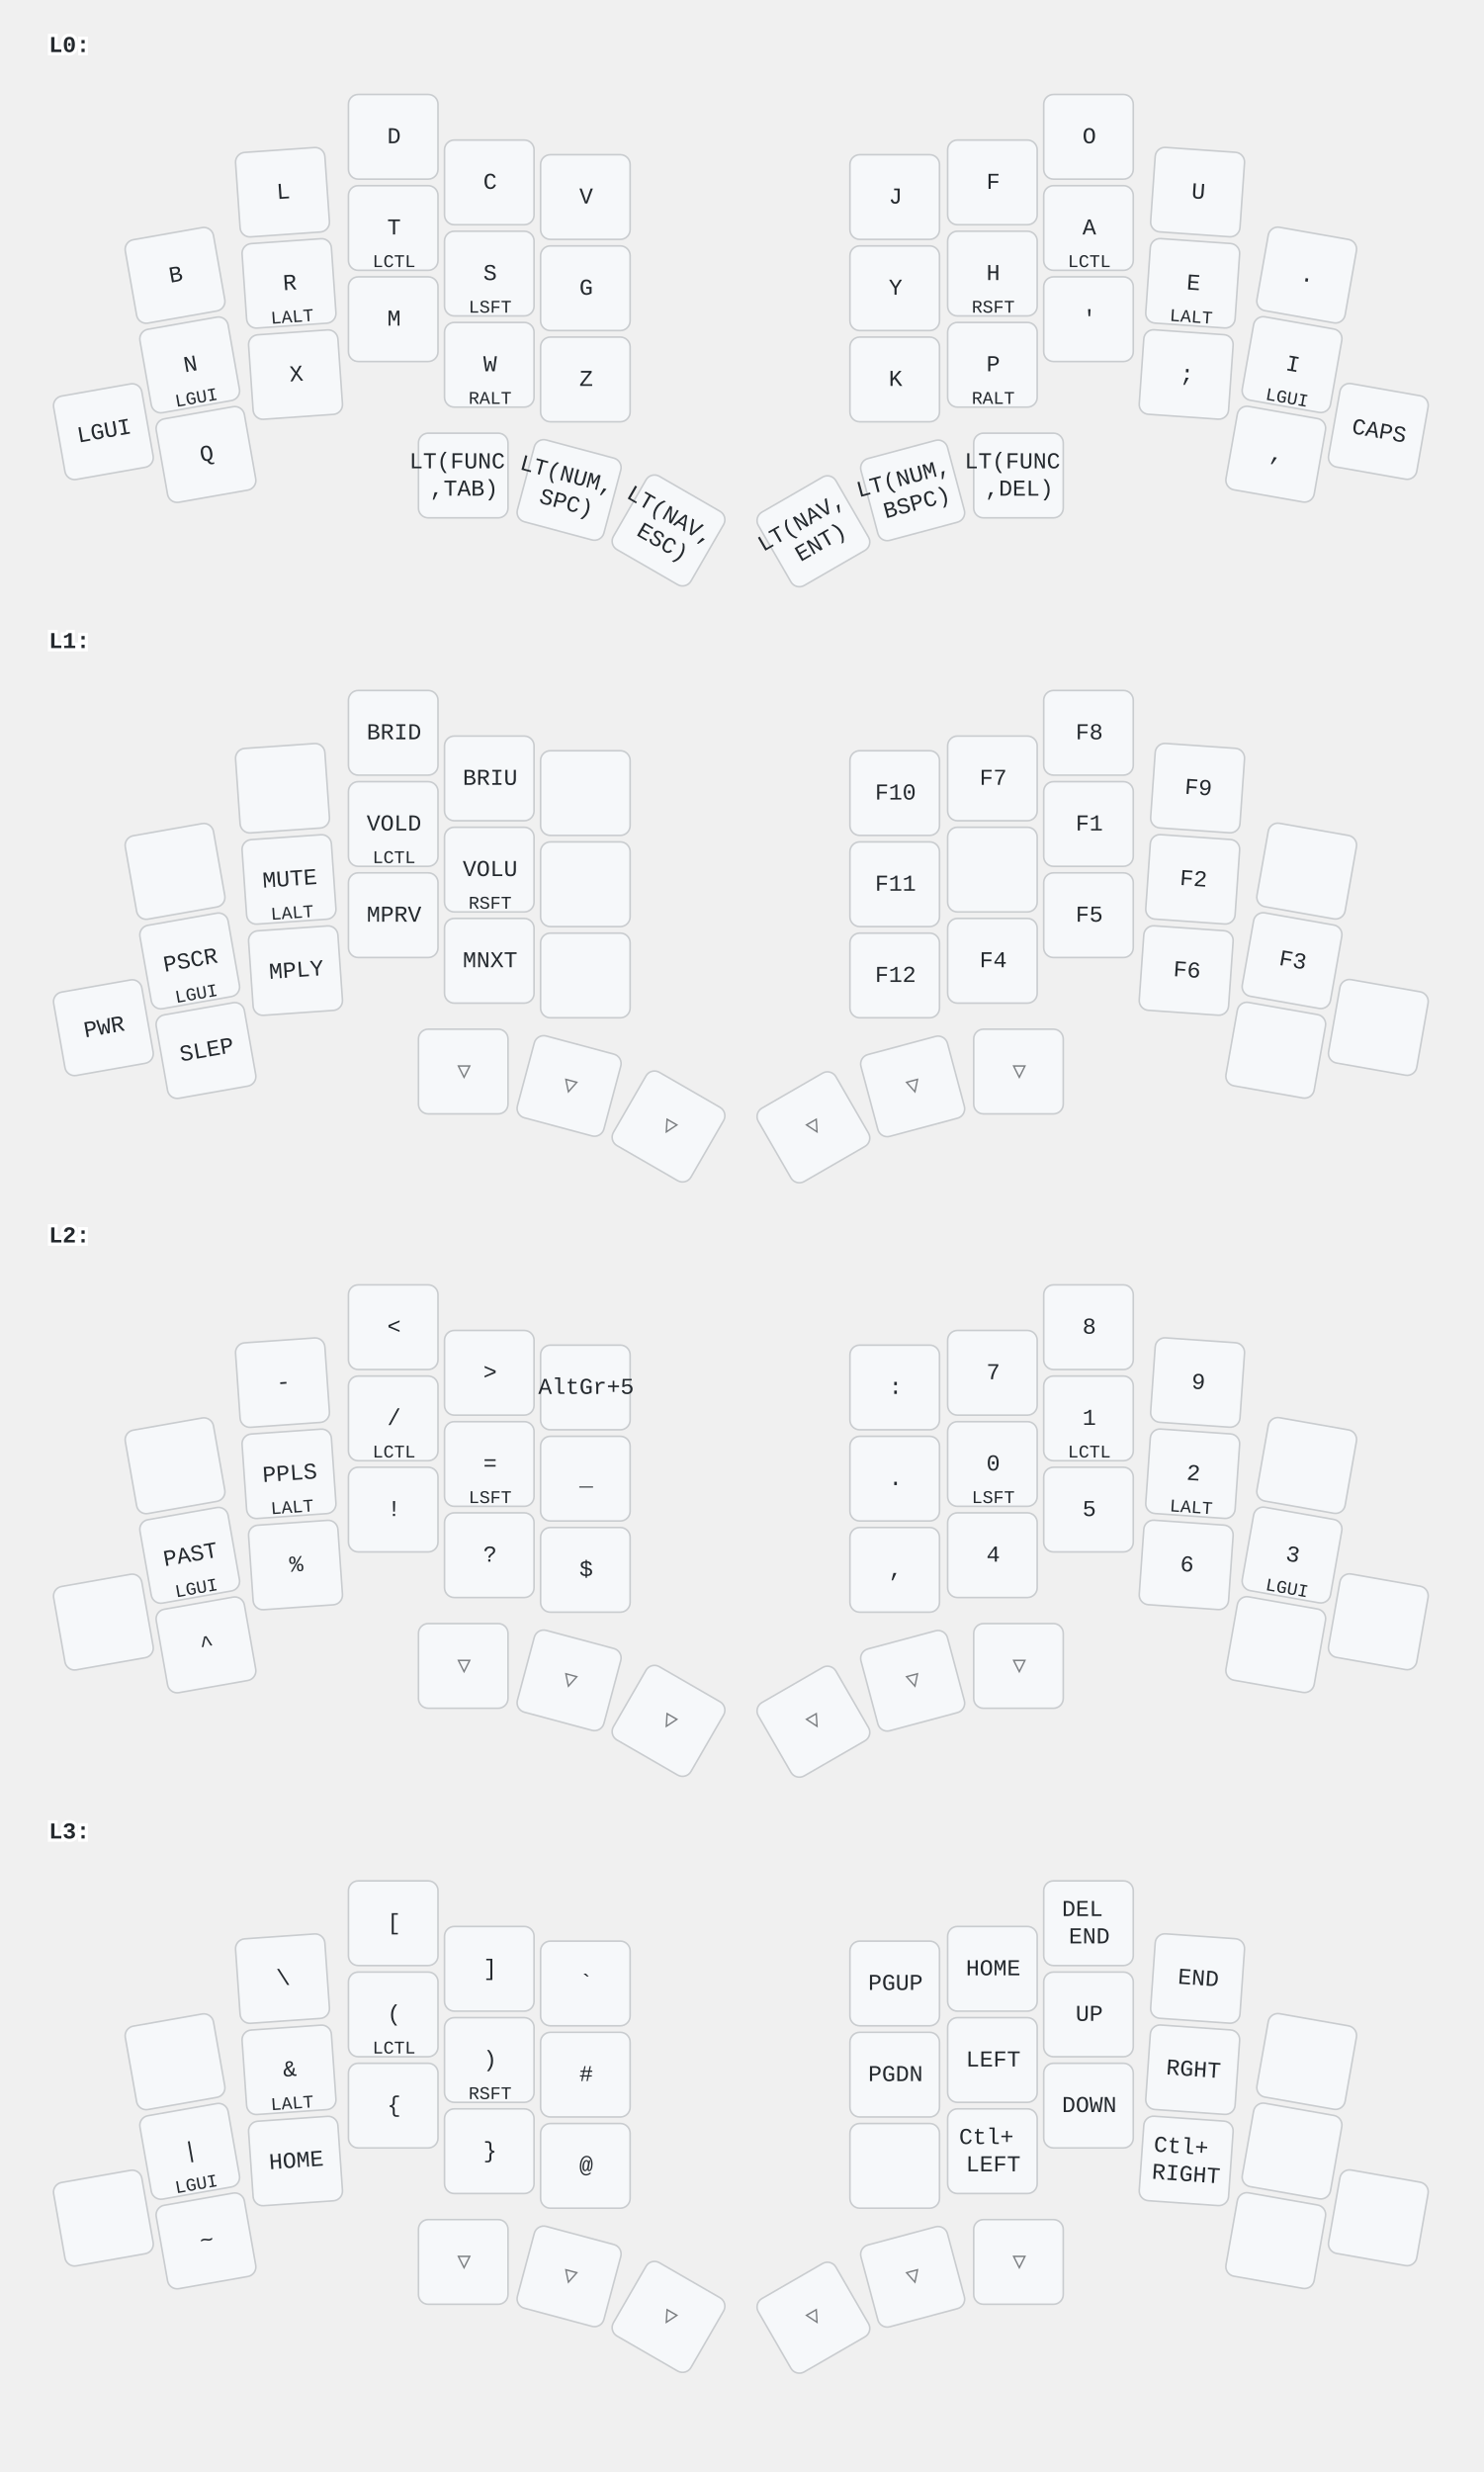
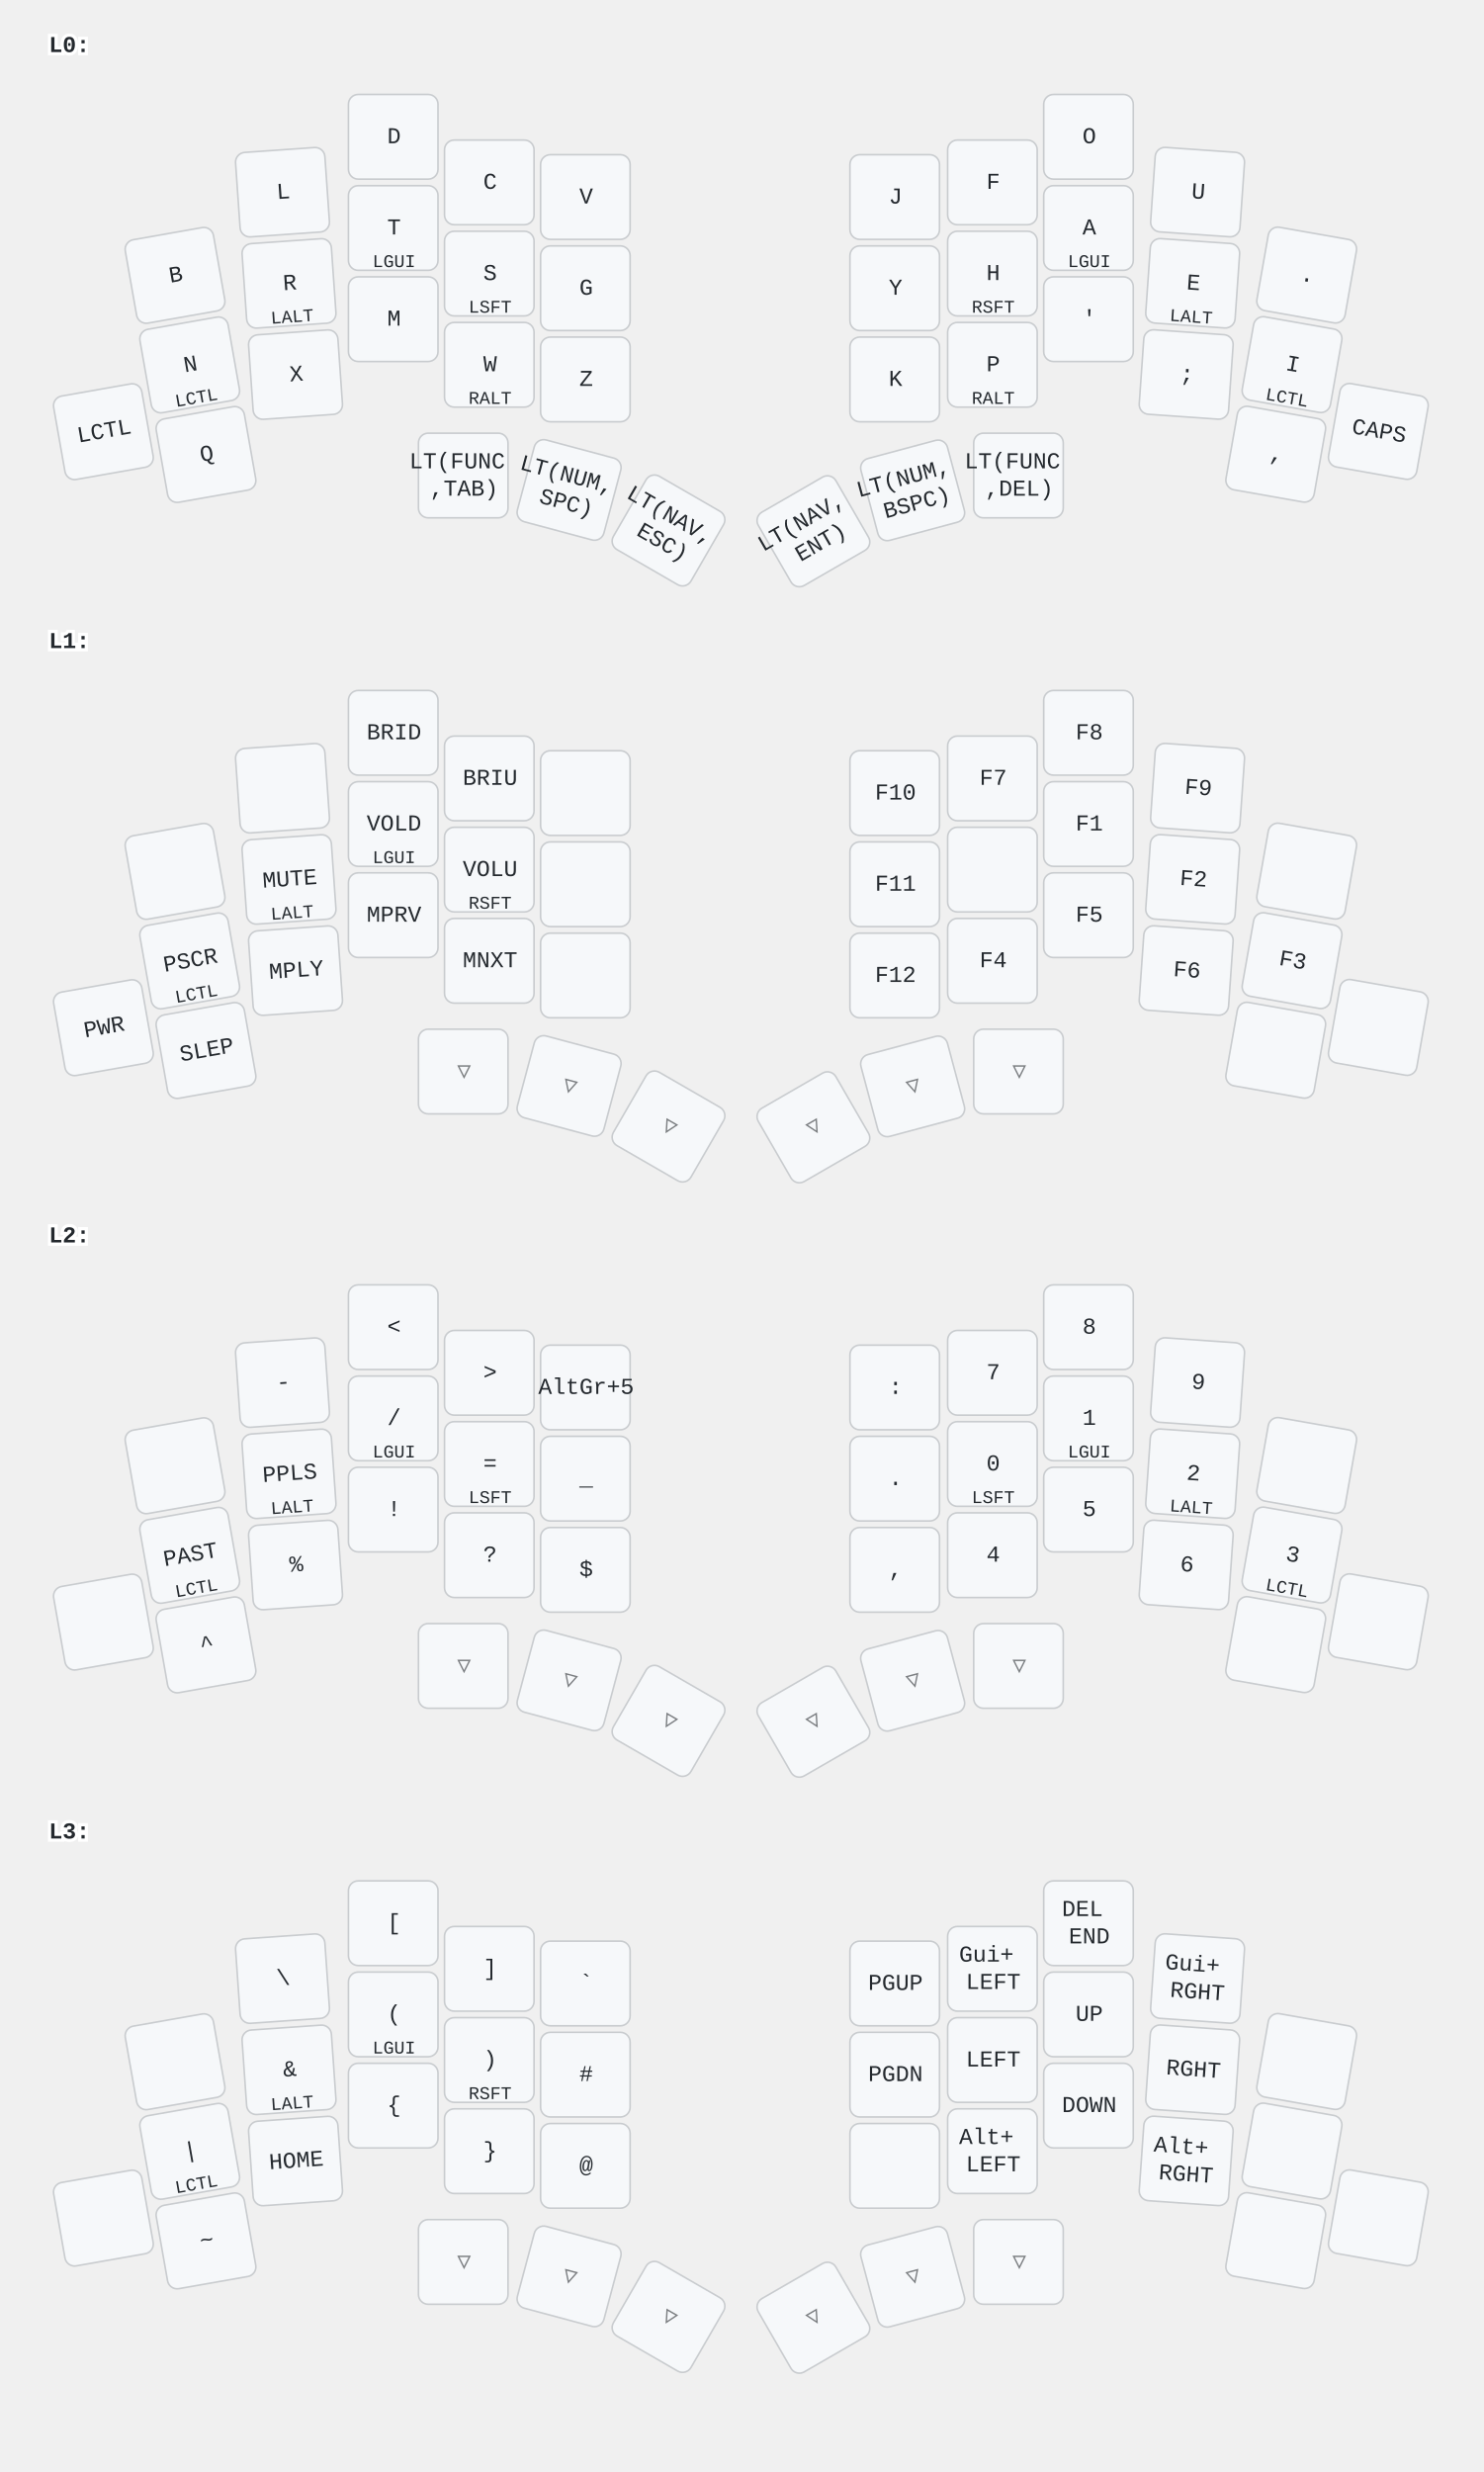
<svg xmlns="http://www.w3.org/2000/svg" width="911" height="1518" viewBox="0 0 911 1518" class="keymap">
  <style>/* inherit to force styles through use tags */
svg path {
    fill: inherit;
}

/* font and background color specifications */
svg.keymap {
    font-family: SFMono-Regular,Consolas,Liberation Mono,Menlo,monospace;
    font-size: 14px;
    font-kerning: normal;
    text-rendering: optimizeLegibility;
    fill: #24292e;
}

/* default key styling */
rect.key {
    fill: #f6f8fa;
}

rect.key, rect.combo {
    stroke: #c9cccf;
    stroke-width: 1;
}

/* default key side styling, only used is draw_key_sides is set */
rect.side {
    filter: brightness(90%);
}

/* color accent for combo boxes */
rect.combo, rect.combo-separate {
    fill: #cdf;
}

/* color accent for held keys */
rect.held, rect.combo.held {
    fill: #fdd;
}

/* color accent for ghost (optional) keys */
rect.ghost, rect.combo.ghost {
    stroke-dasharray: 4, 4;
    stroke-width: 2;
}

text {
    text-anchor: middle;
    dominant-baseline: middle;
}

/* styling for layer labels */
text.label {
    font-weight: bold;
    text-anchor: start;
    stroke: white;
    stroke-width: 4;
    paint-order: stroke;
}

/* styling for optional footer */
text.footer {
    text-anchor: end;
    dominant-baseline: auto;
    stroke: white;
    stroke-width: 4;
    paint-order: stroke;
}

/* styling for combo tap, and key non-tap label text */
text.combo, text.hold, text.shifted, text.left, text.right, text.tl, text.tr, text.bl, text.br {
    font-size: 11px;
}

text.hold, text.bl, text.br {
    text-anchor: middle;
    dominant-baseline: auto;
}

text.shifted, text.tl, text.tr {
    text-anchor: middle;
    dominant-baseline: hanging;
}

text.left, text.tl, text.bl {
    text-anchor: start;
}

text.right, text.tr, text.br {
    text-anchor: end;
}

text.layer-activator {
    text-decoration: underline;
}

/* styling for hold/shifted label text in combo box */
text.combo.hold, text.combo.shifted, text.combo.left, text.combo.right {
    font-size: 8px;
}

/* lighter symbol for transparent keys */
text.trans {
    fill: #7b7e81;
}

/* styling for combo dendrons */
path.combo {
    stroke-width: 1;
    stroke: gray;
    fill: none;
}

/* Start Tabler Icons Cleanup */
/* cannot use height/width with glyphs */
.icon-tabler &gt; path {
    fill: inherit;
    stroke: inherit;
    stroke-width: 2;
}
/* hide tabler's default box */
.icon-tabler &gt; path[stroke="none"][fill="none"] {
    visibility: hidden;
}
/* End Tabler Icons Cleanup */
</style>
  <g transform="translate(30, 0)" class="layer-L0">
    <text x="0" y="28" class="label" id="L0">L0:</text>
    <g transform="translate(0, 56)">
      <g transform="translate(78, 113) rotate(-10.0)" class="key keypos-0">
        <rect rx="6" ry="6" x="-28" y="-26" width="55" height="52" class="key" />
        <text x="0" y="0" class="key tap">B</text>
      </g>
      <g transform="translate(144, 62) rotate(-4.0)" class="key keypos-1">
        <rect rx="6" ry="6" x="-28" y="-26" width="55" height="52" class="key" />
        <text x="0" y="0" class="key tap">L</text>
      </g>
      <g transform="translate(212, 28)" class="key keypos-2">
        <rect rx="6" ry="6" x="-28" y="-26" width="55" height="52" class="key" />
        <text x="0" y="0" class="key tap">D</text>
      </g>
      <g transform="translate(271, 56)" class="key keypos-3">
        <rect rx="6" ry="6" x="-28" y="-26" width="55" height="52" class="key" />
        <text x="0" y="0" class="key tap">C</text>
      </g>
      <g transform="translate(330, 65)" class="key keypos-4">
        <rect rx="6" ry="6" x="-28" y="-26" width="55" height="52" class="key" />
        <text x="0" y="0" class="key tap">V</text>
      </g>
      <g transform="translate(520, 65)" class="key keypos-5">
        <rect rx="6" ry="6" x="-28" y="-26" width="55" height="52" class="key" />
        <text x="0" y="0" class="key tap">J</text>
      </g>
      <g transform="translate(580, 56)" class="key keypos-6">
        <rect rx="6" ry="6" x="-28" y="-26" width="55" height="52" class="key" />
        <text x="0" y="0" class="key tap">F</text>
      </g>
      <g transform="translate(639, 28)" class="key keypos-7">
        <rect rx="6" ry="6" x="-28" y="-26" width="55" height="52" class="key" />
        <text x="0" y="0" class="key tap">O</text>
      </g>
      <g transform="translate(706, 62) rotate(4.0)" class="key keypos-8">
        <rect rx="6" ry="6" x="-28" y="-26" width="55" height="52" class="key" />
        <text x="0" y="0" class="key tap">U</text>
      </g>
      <g transform="translate(773, 113) rotate(10.0)" class="key keypos-9">
        <rect rx="6" ry="6" x="-28" y="-26" width="55" height="52" class="key" />
        <text x="0" y="0" class="key tap">.</text>
      </g>
      <g transform="translate(87, 168) rotate(-10.0)" class="key keypos-10">
        <rect rx="6" ry="6" x="-28" y="-26" width="55" height="52" class="key" />
        <text x="0" y="0" class="key tap">N</text>
-         <text x="0" y="24" class="key hold">LGUI</text>
+         <text x="0" y="24" class="key hold">LCTL</text>
      </g>
      <g transform="translate(148, 118) rotate(-4.0)" class="key keypos-11">
        <rect rx="6" ry="6" x="-28" y="-26" width="55" height="52" class="key" />
        <text x="0" y="0" class="key tap">R</text>
        <text x="0" y="24" class="key hold">LALT</text>
      </g>
      <g transform="translate(212, 84)" class="key keypos-12">
        <rect rx="6" ry="6" x="-28" y="-26" width="55" height="52" class="key" />
        <text x="0" y="0" class="key tap">T</text>
-         <text x="0" y="24" class="key hold">LCTL</text>
+         <text x="0" y="24" class="key hold">LGUI</text>
      </g>
      <g transform="translate(271, 112)" class="key keypos-13">
        <rect rx="6" ry="6" x="-28" y="-26" width="55" height="52" class="key" />
        <text x="0" y="0" class="key tap">S</text>
        <text x="0" y="24" class="key hold">LSFT</text>
      </g>
      <g transform="translate(330, 121)" class="key keypos-14">
        <rect rx="6" ry="6" x="-28" y="-26" width="55" height="52" class="key" />
        <text x="0" y="0" class="key tap">G</text>
      </g>
      <g transform="translate(520, 121)" class="key keypos-15">
        <rect rx="6" ry="6" x="-28" y="-26" width="55" height="52" class="key" />
        <text x="0" y="0" class="key tap">Y</text>
      </g>
      <g transform="translate(580, 112)" class="key keypos-16">
        <rect rx="6" ry="6" x="-28" y="-26" width="55" height="52" class="key" />
        <text x="0" y="0" class="key tap">H</text>
        <text x="0" y="24" class="key hold">RSFT</text>
      </g>
      <g transform="translate(639, 84)" class="key keypos-17">
        <rect rx="6" ry="6" x="-28" y="-26" width="55" height="52" class="key" />
        <text x="0" y="0" class="key tap">A</text>
-         <text x="0" y="24" class="key hold">LCTL</text>
+         <text x="0" y="24" class="key hold">LGUI</text>
      </g>
      <g transform="translate(703, 118) rotate(4.0)" class="key keypos-18">
        <rect rx="6" ry="6" x="-28" y="-26" width="55" height="52" class="key" />
        <text x="0" y="0" class="key tap">E</text>
        <text x="0" y="24" class="key hold">LALT</text>
      </g>
      <g transform="translate(764, 168) rotate(10.0)" class="key keypos-19">
        <rect rx="6" ry="6" x="-28" y="-26" width="55" height="52" class="key" />
        <text x="0" y="0" class="key tap">I</text>
-         <text x="0" y="24" class="key hold">LGUI</text>
+         <text x="0" y="24" class="key hold">LCTL</text>
      </g>
      <g transform="translate(34, 209) rotate(-10.0)" class="key keypos-20">
        <rect rx="6" ry="6" x="-28" y="-26" width="55" height="52" class="key" />
-         <text x="0" y="0" class="key tap">LGUI</text>
+         <text x="0" y="0" class="key tap">LCTL</text>
      </g>
      <g transform="translate(97, 223) rotate(-10.0)" class="key keypos-21">
        <rect rx="6" ry="6" x="-28" y="-26" width="55" height="52" class="key" />
        <text x="0" y="0" class="key tap">Q</text>
      </g>
      <g transform="translate(152, 174) rotate(-4.0)" class="key keypos-22">
        <rect rx="6" ry="6" x="-28" y="-26" width="55" height="52" class="key" />
        <text x="0" y="0" class="key tap">X</text>
      </g>
      <g transform="translate(212, 140)" class="key keypos-23">
        <rect rx="6" ry="6" x="-28" y="-26" width="55" height="52" class="key" />
        <text x="0" y="0" class="key tap">M</text>
      </g>
      <g transform="translate(271, 168)" class="key keypos-24">
        <rect rx="6" ry="6" x="-28" y="-26" width="55" height="52" class="key" />
        <text x="0" y="0" class="key tap">W</text>
        <text x="0" y="24" class="key hold">RALT</text>
      </g>
      <g transform="translate(330, 177)" class="key keypos-25">
        <rect rx="6" ry="6" x="-28" y="-26" width="55" height="52" class="key" />
        <text x="0" y="0" class="key tap">Z</text>
      </g>
      <g transform="translate(520, 177)" class="key keypos-26">
        <rect rx="6" ry="6" x="-28" y="-26" width="55" height="52" class="key" />
        <text x="0" y="0" class="key tap">K</text>
      </g>
      <g transform="translate(580, 168)" class="key keypos-27">
        <rect rx="6" ry="6" x="-28" y="-26" width="55" height="52" class="key" />
        <text x="0" y="0" class="key tap">P</text>
        <text x="0" y="24" class="key hold">RALT</text>
      </g>
      <g transform="translate(639, 140)" class="key keypos-28">
        <rect rx="6" ry="6" x="-28" y="-26" width="55" height="52" class="key" />
        <text x="0" y="0" class="key tap">'</text>
      </g>
      <g transform="translate(699, 174) rotate(4.0)" class="key keypos-29">
        <rect rx="6" ry="6" x="-28" y="-26" width="55" height="52" class="key" />
        <text x="0" y="0" class="key tap">;</text>
      </g>
      <g transform="translate(754, 223) rotate(10.0)" class="key keypos-30">
        <rect rx="6" ry="6" x="-28" y="-26" width="55" height="52" class="key" />
        <text x="0" y="0" class="key tap">,</text>
      </g>
      <g transform="translate(817, 209) rotate(10.0)" class="key keypos-31">
        <rect rx="6" ry="6" x="-28" y="-26" width="55" height="52" class="key" />
        <text x="0" y="0" class="key tap">CAPS</text>
      </g>
      <g transform="translate(255, 236)" class="key keypos-32">
        <rect rx="6" ry="6" x="-28" y="-26" width="55" height="52" class="key" />
        <text x="0" y="0" class="key tap">
          <tspan x="0" dy="-0.6em">LT(FUNC</tspan>
          <tspan x="0" dy="1.2em">,TAB)</tspan>
        </text>
      </g>
      <g transform="translate(320, 245) rotate(15.0)" class="key keypos-33">
        <rect rx="6" ry="6" x="-28" y="-26" width="55" height="52" class="key" />
        <text x="0" y="0" class="key tap">
          <tspan x="0" dy="-0.6em">LT(NUM,</tspan>
          <tspan x="0" dy="1.2em">SPC)</tspan>
        </text>
      </g>
      <g transform="translate(381, 270) rotate(30.0)" class="key keypos-34">
        <rect rx="6" ry="6" x="-28" y="-26" width="55" height="52" class="key" />
        <text x="0" y="0" class="key tap">
          <tspan x="0" dy="-0.6em">LT(NAV,</tspan>
          <tspan x="0" dy="1.2em">ESC)</tspan>
        </text>
      </g>
      <g transform="translate(470, 270) rotate(-30.0)" class="key keypos-35">
        <rect rx="6" ry="6" x="-28" y="-26" width="55" height="52" class="key" />
        <text x="0" y="0" class="key tap">
          <tspan x="0" dy="-0.6em">LT(NAV,</tspan>
          <tspan x="0" dy="1.2em">ENT)</tspan>
        </text>
      </g>
      <g transform="translate(531, 245) rotate(-15.0)" class="key keypos-36">
        <rect rx="6" ry="6" x="-28" y="-26" width="55" height="52" class="key" />
        <text x="0" y="0" class="key tap">
          <tspan x="0" dy="-0.6em">LT(NUM,</tspan>
          <tspan x="0" dy="1.2em">BSPC)</tspan>
        </text>
      </g>
      <g transform="translate(596, 236)" class="key keypos-37">
        <rect rx="6" ry="6" x="-28" y="-26" width="55" height="52" class="key" />
        <text x="0" y="0" class="key tap">
          <tspan x="0" dy="-0.6em">LT(FUNC</tspan>
          <tspan x="0" dy="1.2em">,DEL)</tspan>
        </text>
      </g>
    </g>
  </g>
  <g transform="translate(30, 366)" class="layer-L1">
    <text x="0" y="28" class="label" id="L1">L1:</text>
    <g transform="translate(0, 56)">
      <g transform="translate(78, 113) rotate(-10.0)" class="key keypos-0">
        <rect rx="6" ry="6" x="-28" y="-26" width="55" height="52" class="key" />
      </g>
      <g transform="translate(144, 62) rotate(-4.0)" class="key keypos-1">
        <rect rx="6" ry="6" x="-28" y="-26" width="55" height="52" class="key" />
      </g>
      <g transform="translate(212, 28)" class="key keypos-2">
        <rect rx="6" ry="6" x="-28" y="-26" width="55" height="52" class="key" />
        <text x="0" y="0" class="key tap">BRID</text>
      </g>
      <g transform="translate(271, 56)" class="key keypos-3">
        <rect rx="6" ry="6" x="-28" y="-26" width="55" height="52" class="key" />
        <text x="0" y="0" class="key tap">BRIU</text>
      </g>
      <g transform="translate(330, 65)" class="key keypos-4">
        <rect rx="6" ry="6" x="-28" y="-26" width="55" height="52" class="key" />
      </g>
      <g transform="translate(520, 65)" class="key keypos-5">
        <rect rx="6" ry="6" x="-28" y="-26" width="55" height="52" class="key" />
        <text x="0" y="0" class="key tap">F10</text>
      </g>
      <g transform="translate(580, 56)" class="key keypos-6">
        <rect rx="6" ry="6" x="-28" y="-26" width="55" height="52" class="key" />
        <text x="0" y="0" class="key tap">F7</text>
      </g>
      <g transform="translate(639, 28)" class="key keypos-7">
        <rect rx="6" ry="6" x="-28" y="-26" width="55" height="52" class="key" />
        <text x="0" y="0" class="key tap">F8</text>
      </g>
      <g transform="translate(706, 62) rotate(4.0)" class="key keypos-8">
        <rect rx="6" ry="6" x="-28" y="-26" width="55" height="52" class="key" />
        <text x="0" y="0" class="key tap">F9</text>
      </g>
      <g transform="translate(773, 113) rotate(10.0)" class="key keypos-9">
        <rect rx="6" ry="6" x="-28" y="-26" width="55" height="52" class="key" />
      </g>
      <g transform="translate(87, 168) rotate(-10.0)" class="key keypos-10">
        <rect rx="6" ry="6" x="-28" y="-26" width="55" height="52" class="key" />
        <text x="0" y="0" class="key tap">PSCR</text>
-         <text x="0" y="24" class="key hold">LGUI</text>
+         <text x="0" y="24" class="key hold">LCTL</text>
      </g>
      <g transform="translate(148, 118) rotate(-4.0)" class="key keypos-11">
        <rect rx="6" ry="6" x="-28" y="-26" width="55" height="52" class="key" />
        <text x="0" y="0" class="key tap">MUTE</text>
        <text x="0" y="24" class="key hold">LALT</text>
      </g>
      <g transform="translate(212, 84)" class="key keypos-12">
        <rect rx="6" ry="6" x="-28" y="-26" width="55" height="52" class="key" />
        <text x="0" y="0" class="key tap">VOLD</text>
-         <text x="0" y="24" class="key hold">LCTL</text>
+         <text x="0" y="24" class="key hold">LGUI</text>
      </g>
      <g transform="translate(271, 112)" class="key keypos-13">
        <rect rx="6" ry="6" x="-28" y="-26" width="55" height="52" class="key" />
        <text x="0" y="0" class="key tap">VOLU</text>
        <text x="0" y="24" class="key hold">RSFT</text>
      </g>
      <g transform="translate(330, 121)" class="key keypos-14">
        <rect rx="6" ry="6" x="-28" y="-26" width="55" height="52" class="key" />
      </g>
      <g transform="translate(520, 121)" class="key keypos-15">
        <rect rx="6" ry="6" x="-28" y="-26" width="55" height="52" class="key" />
        <text x="0" y="0" class="key tap">F11</text>
      </g>
      <g transform="translate(580, 112)" class="key keypos-16">
        <rect rx="6" ry="6" x="-28" y="-26" width="55" height="52" class="key" />
      </g>
      <g transform="translate(639, 84)" class="key keypos-17">
        <rect rx="6" ry="6" x="-28" y="-26" width="55" height="52" class="key" />
        <text x="0" y="0" class="key tap">F1</text>
      </g>
      <g transform="translate(703, 118) rotate(4.0)" class="key keypos-18">
        <rect rx="6" ry="6" x="-28" y="-26" width="55" height="52" class="key" />
        <text x="0" y="0" class="key tap">F2</text>
      </g>
      <g transform="translate(764, 168) rotate(10.0)" class="key keypos-19">
        <rect rx="6" ry="6" x="-28" y="-26" width="55" height="52" class="key" />
        <text x="0" y="0" class="key tap">F3</text>
      </g>
      <g transform="translate(34, 209) rotate(-10.0)" class="key keypos-20">
        <rect rx="6" ry="6" x="-28" y="-26" width="55" height="52" class="key" />
        <text x="0" y="0" class="key tap">PWR</text>
      </g>
      <g transform="translate(97, 223) rotate(-10.0)" class="key keypos-21">
        <rect rx="6" ry="6" x="-28" y="-26" width="55" height="52" class="key" />
        <text x="0" y="0" class="key tap">SLEP</text>
      </g>
      <g transform="translate(152, 174) rotate(-4.0)" class="key keypos-22">
        <rect rx="6" ry="6" x="-28" y="-26" width="55" height="52" class="key" />
        <text x="0" y="0" class="key tap">MPLY</text>
      </g>
      <g transform="translate(212, 140)" class="key keypos-23">
        <rect rx="6" ry="6" x="-28" y="-26" width="55" height="52" class="key" />
        <text x="0" y="0" class="key tap">MPRV</text>
      </g>
      <g transform="translate(271, 168)" class="key keypos-24">
        <rect rx="6" ry="6" x="-28" y="-26" width="55" height="52" class="key" />
        <text x="0" y="0" class="key tap">MNXT</text>
      </g>
      <g transform="translate(330, 177)" class="key keypos-25">
        <rect rx="6" ry="6" x="-28" y="-26" width="55" height="52" class="key" />
      </g>
      <g transform="translate(520, 177)" class="key keypos-26">
        <rect rx="6" ry="6" x="-28" y="-26" width="55" height="52" class="key" />
        <text x="0" y="0" class="key tap">F12</text>
      </g>
      <g transform="translate(580, 168)" class="key keypos-27">
        <rect rx="6" ry="6" x="-28" y="-26" width="55" height="52" class="key" />
        <text x="0" y="0" class="key tap">F4</text>
      </g>
      <g transform="translate(639, 140)" class="key keypos-28">
        <rect rx="6" ry="6" x="-28" y="-26" width="55" height="52" class="key" />
        <text x="0" y="0" class="key tap">F5</text>
      </g>
      <g transform="translate(699, 174) rotate(4.0)" class="key keypos-29">
        <rect rx="6" ry="6" x="-28" y="-26" width="55" height="52" class="key" />
        <text x="0" y="0" class="key tap">F6</text>
      </g>
      <g transform="translate(754, 223) rotate(10.0)" class="key keypos-30">
        <rect rx="6" ry="6" x="-28" y="-26" width="55" height="52" class="key" />
      </g>
      <g transform="translate(817, 209) rotate(10.0)" class="key keypos-31">
        <rect rx="6" ry="6" x="-28" y="-26" width="55" height="52" class="key" />
      </g>
      <g transform="translate(255, 236)" class="key trans keypos-32">
        <rect rx="6" ry="6" x="-28" y="-26" width="55" height="52" class="key trans" />
        <text x="0" y="0" class="key trans tap">▽</text>
      </g>
      <g transform="translate(320, 245) rotate(15.0)" class="key trans keypos-33">
        <rect rx="6" ry="6" x="-28" y="-26" width="55" height="52" class="key trans" />
        <text x="0" y="0" class="key trans tap">▽</text>
      </g>
      <g transform="translate(381, 270) rotate(30.0)" class="key trans keypos-34">
        <rect rx="6" ry="6" x="-28" y="-26" width="55" height="52" class="key trans" />
        <text x="0" y="0" class="key trans tap">▽</text>
      </g>
      <g transform="translate(470, 270) rotate(-30.0)" class="key trans keypos-35">
        <rect rx="6" ry="6" x="-28" y="-26" width="55" height="52" class="key trans" />
        <text x="0" y="0" class="key trans tap">▽</text>
      </g>
      <g transform="translate(531, 245) rotate(-15.0)" class="key trans keypos-36">
        <rect rx="6" ry="6" x="-28" y="-26" width="55" height="52" class="key trans" />
        <text x="0" y="0" class="key trans tap">▽</text>
      </g>
      <g transform="translate(596, 236)" class="key trans keypos-37">
        <rect rx="6" ry="6" x="-28" y="-26" width="55" height="52" class="key trans" />
        <text x="0" y="0" class="key trans tap">▽</text>
      </g>
    </g>
  </g>
  <g transform="translate(30, 731)" class="layer-L2">
    <text x="0" y="28" class="label" id="L2">L2:</text>
    <g transform="translate(0, 56)">
      <g transform="translate(78, 113) rotate(-10.0)" class="key keypos-0">
        <rect rx="6" ry="6" x="-28" y="-26" width="55" height="52" class="key" />
      </g>
      <g transform="translate(144, 62) rotate(-4.0)" class="key keypos-1">
        <rect rx="6" ry="6" x="-28" y="-26" width="55" height="52" class="key" />
        <text x="0" y="0" class="key tap">-</text>
      </g>
      <g transform="translate(212, 28)" class="key keypos-2">
        <rect rx="6" ry="6" x="-28" y="-26" width="55" height="52" class="key" />
        <text x="0" y="0" class="key tap">&lt;</text>
      </g>
      <g transform="translate(271, 56)" class="key keypos-3">
        <rect rx="6" ry="6" x="-28" y="-26" width="55" height="52" class="key" />
        <text x="0" y="0" class="key tap">&gt;</text>
      </g>
      <g transform="translate(330, 65)" class="key keypos-4">
        <rect rx="6" ry="6" x="-28" y="-26" width="55" height="52" class="key" />
        <text x="0" y="0" class="key tap">AltGr+5</text>
      </g>
      <g transform="translate(520, 65)" class="key keypos-5">
        <rect rx="6" ry="6" x="-28" y="-26" width="55" height="52" class="key" />
        <text x="0" y="0" class="key tap">:</text>
      </g>
      <g transform="translate(580, 56)" class="key keypos-6">
        <rect rx="6" ry="6" x="-28" y="-26" width="55" height="52" class="key" />
        <text x="0" y="0" class="key tap">7</text>
      </g>
      <g transform="translate(639, 28)" class="key keypos-7">
        <rect rx="6" ry="6" x="-28" y="-26" width="55" height="52" class="key" />
        <text x="0" y="0" class="key tap">8</text>
      </g>
      <g transform="translate(706, 62) rotate(4.0)" class="key keypos-8">
        <rect rx="6" ry="6" x="-28" y="-26" width="55" height="52" class="key" />
        <text x="0" y="0" class="key tap">9</text>
      </g>
      <g transform="translate(773, 113) rotate(10.0)" class="key keypos-9">
        <rect rx="6" ry="6" x="-28" y="-26" width="55" height="52" class="key" />
      </g>
      <g transform="translate(87, 168) rotate(-10.0)" class="key keypos-10">
        <rect rx="6" ry="6" x="-28" y="-26" width="55" height="52" class="key" />
        <text x="0" y="0" class="key tap">PAST</text>
-         <text x="0" y="24" class="key hold">LGUI</text>
+         <text x="0" y="24" class="key hold">LCTL</text>
      </g>
      <g transform="translate(148, 118) rotate(-4.0)" class="key keypos-11">
        <rect rx="6" ry="6" x="-28" y="-26" width="55" height="52" class="key" />
        <text x="0" y="0" class="key tap">PPLS</text>
        <text x="0" y="24" class="key hold">LALT</text>
      </g>
      <g transform="translate(212, 84)" class="key keypos-12">
        <rect rx="6" ry="6" x="-28" y="-26" width="55" height="52" class="key" />
        <text x="0" y="0" class="key tap">/</text>
-         <text x="0" y="24" class="key hold">LCTL</text>
+         <text x="0" y="24" class="key hold">LGUI</text>
      </g>
      <g transform="translate(271, 112)" class="key keypos-13">
        <rect rx="6" ry="6" x="-28" y="-26" width="55" height="52" class="key" />
        <text x="0" y="0" class="key tap">=</text>
        <text x="0" y="24" class="key hold">LSFT</text>
      </g>
      <g transform="translate(330, 121)" class="key keypos-14">
        <rect rx="6" ry="6" x="-28" y="-26" width="55" height="52" class="key" />
        <text x="0" y="0" class="key tap">_</text>
      </g>
      <g transform="translate(520, 121)" class="key keypos-15">
        <rect rx="6" ry="6" x="-28" y="-26" width="55" height="52" class="key" />
        <text x="0" y="0" class="key tap">.</text>
      </g>
      <g transform="translate(580, 112)" class="key keypos-16">
        <rect rx="6" ry="6" x="-28" y="-26" width="55" height="52" class="key" />
        <text x="0" y="0" class="key tap">0</text>
        <text x="0" y="24" class="key hold">LSFT</text>
      </g>
      <g transform="translate(639, 84)" class="key keypos-17">
        <rect rx="6" ry="6" x="-28" y="-26" width="55" height="52" class="key" />
        <text x="0" y="0" class="key tap">1</text>
-         <text x="0" y="24" class="key hold">LCTL</text>
+         <text x="0" y="24" class="key hold">LGUI</text>
      </g>
      <g transform="translate(703, 118) rotate(4.0)" class="key keypos-18">
        <rect rx="6" ry="6" x="-28" y="-26" width="55" height="52" class="key" />
        <text x="0" y="0" class="key tap">2</text>
        <text x="0" y="24" class="key hold">LALT</text>
      </g>
      <g transform="translate(764, 168) rotate(10.0)" class="key keypos-19">
        <rect rx="6" ry="6" x="-28" y="-26" width="55" height="52" class="key" />
        <text x="0" y="0" class="key tap">3</text>
-         <text x="0" y="24" class="key hold">LGUI</text>
+         <text x="0" y="24" class="key hold">LCTL</text>
      </g>
      <g transform="translate(34, 209) rotate(-10.0)" class="key keypos-20">
        <rect rx="6" ry="6" x="-28" y="-26" width="55" height="52" class="key" />
      </g>
      <g transform="translate(97, 223) rotate(-10.0)" class="key keypos-21">
        <rect rx="6" ry="6" x="-28" y="-26" width="55" height="52" class="key" />
        <text x="0" y="0" class="key tap">^</text>
      </g>
      <g transform="translate(152, 174) rotate(-4.0)" class="key keypos-22">
        <rect rx="6" ry="6" x="-28" y="-26" width="55" height="52" class="key" />
        <text x="0" y="0" class="key tap">%</text>
      </g>
      <g transform="translate(212, 140)" class="key keypos-23">
        <rect rx="6" ry="6" x="-28" y="-26" width="55" height="52" class="key" />
        <text x="0" y="0" class="key tap">!</text>
      </g>
      <g transform="translate(271, 168)" class="key keypos-24">
        <rect rx="6" ry="6" x="-28" y="-26" width="55" height="52" class="key" />
        <text x="0" y="0" class="key tap">?</text>
      </g>
      <g transform="translate(330, 177)" class="key keypos-25">
        <rect rx="6" ry="6" x="-28" y="-26" width="55" height="52" class="key" />
        <text x="0" y="0" class="key tap">$</text>
      </g>
      <g transform="translate(520, 177)" class="key keypos-26">
        <rect rx="6" ry="6" x="-28" y="-26" width="55" height="52" class="key" />
        <text x="0" y="0" class="key tap">,</text>
      </g>
      <g transform="translate(580, 168)" class="key keypos-27">
        <rect rx="6" ry="6" x="-28" y="-26" width="55" height="52" class="key" />
        <text x="0" y="0" class="key tap">4</text>
      </g>
      <g transform="translate(639, 140)" class="key keypos-28">
        <rect rx="6" ry="6" x="-28" y="-26" width="55" height="52" class="key" />
        <text x="0" y="0" class="key tap">5</text>
      </g>
      <g transform="translate(699, 174) rotate(4.0)" class="key keypos-29">
        <rect rx="6" ry="6" x="-28" y="-26" width="55" height="52" class="key" />
        <text x="0" y="0" class="key tap">6</text>
      </g>
      <g transform="translate(754, 223) rotate(10.0)" class="key keypos-30">
        <rect rx="6" ry="6" x="-28" y="-26" width="55" height="52" class="key" />
      </g>
      <g transform="translate(817, 209) rotate(10.0)" class="key keypos-31">
        <rect rx="6" ry="6" x="-28" y="-26" width="55" height="52" class="key" />
      </g>
      <g transform="translate(255, 236)" class="key trans keypos-32">
        <rect rx="6" ry="6" x="-28" y="-26" width="55" height="52" class="key trans" />
        <text x="0" y="0" class="key trans tap">▽</text>
      </g>
      <g transform="translate(320, 245) rotate(15.0)" class="key trans keypos-33">
        <rect rx="6" ry="6" x="-28" y="-26" width="55" height="52" class="key trans" />
        <text x="0" y="0" class="key trans tap">▽</text>
      </g>
      <g transform="translate(381, 270) rotate(30.0)" class="key trans keypos-34">
        <rect rx="6" ry="6" x="-28" y="-26" width="55" height="52" class="key trans" />
        <text x="0" y="0" class="key trans tap">▽</text>
      </g>
      <g transform="translate(470, 270) rotate(-30.0)" class="key trans keypos-35">
        <rect rx="6" ry="6" x="-28" y="-26" width="55" height="52" class="key trans" />
        <text x="0" y="0" class="key trans tap">▽</text>
      </g>
      <g transform="translate(531, 245) rotate(-15.0)" class="key trans keypos-36">
        <rect rx="6" ry="6" x="-28" y="-26" width="55" height="52" class="key trans" />
        <text x="0" y="0" class="key trans tap">▽</text>
      </g>
      <g transform="translate(596, 236)" class="key trans keypos-37">
        <rect rx="6" ry="6" x="-28" y="-26" width="55" height="52" class="key trans" />
        <text x="0" y="0" class="key trans tap">▽</text>
      </g>
    </g>
  </g>
  <g transform="translate(30, 1097)" class="layer-L3">
    <text x="0" y="28" class="label" id="L3">L3:</text>
    <g transform="translate(0, 56)">
      <g transform="translate(78, 113) rotate(-10.0)" class="key keypos-0">
        <rect rx="6" ry="6" x="-28" y="-26" width="55" height="52" class="key" />
      </g>
      <g transform="translate(144, 62) rotate(-4.0)" class="key keypos-1">
        <rect rx="6" ry="6" x="-28" y="-26" width="55" height="52" class="key" />
        <text x="0" y="0" class="key tap">\</text>
      </g>
      <g transform="translate(212, 28)" class="key keypos-2">
        <rect rx="6" ry="6" x="-28" y="-26" width="55" height="52" class="key" />
        <text x="0" y="0" class="key tap">[</text>
      </g>
      <g transform="translate(271, 56)" class="key keypos-3">
        <rect rx="6" ry="6" x="-28" y="-26" width="55" height="52" class="key" />
        <text x="0" y="0" class="key tap">]</text>
      </g>
      <g transform="translate(330, 65)" class="key keypos-4">
        <rect rx="6" ry="6" x="-28" y="-26" width="55" height="52" class="key" />
        <text x="0" y="0" class="key tap">`</text>
      </g>
      <g transform="translate(520, 65)" class="key keypos-5">
        <rect rx="6" ry="6" x="-28" y="-26" width="55" height="52" class="key" />
        <text x="0" y="0" class="key tap">PGUP</text>
      </g>
      <g transform="translate(580, 56)" class="key keypos-6">
        <rect rx="6" ry="6" x="-28" y="-26" width="55" height="52" class="key" />
-         <text x="0" y="0" class="key tap">HOME</text>
+         <text x="0" y="0" class="key tap">
+           <tspan x="0" dy="-0.6em">Gui+</tspan>
+           <tspan x="0" dy="1.2em">LEFT</tspan>
+         </text>
      </g>
      <g transform="translate(639, 28)" class="key keypos-7">
        <rect rx="6" ry="6" x="-28" y="-26" width="55" height="52" class="key" />
        <text x="0" y="0" class="key tap">
          <tspan x="0" dy="-0.6em">DEL</tspan>
          <tspan x="0" dy="1.2em">END</tspan>
        </text>
      </g>
      <g transform="translate(706, 62) rotate(4.0)" class="key keypos-8">
        <rect rx="6" ry="6" x="-28" y="-26" width="55" height="52" class="key" />
-         <text x="0" y="0" class="key tap">END</text>
+         <text x="0" y="0" class="key tap">
+           <tspan x="0" dy="-0.6em">Gui+</tspan>
+           <tspan x="0" dy="1.2em">RGHT</tspan>
+         </text>
      </g>
      <g transform="translate(773, 113) rotate(10.0)" class="key keypos-9">
        <rect rx="6" ry="6" x="-28" y="-26" width="55" height="52" class="key" />
      </g>
      <g transform="translate(87, 168) rotate(-10.0)" class="key keypos-10">
        <rect rx="6" ry="6" x="-28" y="-26" width="55" height="52" class="key" />
        <text x="0" y="0" class="key tap">|</text>
-         <text x="0" y="24" class="key hold">LGUI</text>
+         <text x="0" y="24" class="key hold">LCTL</text>
      </g>
      <g transform="translate(148, 118) rotate(-4.0)" class="key keypos-11">
        <rect rx="6" ry="6" x="-28" y="-26" width="55" height="52" class="key" />
        <text x="0" y="0" class="key tap">&amp;</text>
        <text x="0" y="24" class="key hold">LALT</text>
      </g>
      <g transform="translate(212, 84)" class="key keypos-12">
        <rect rx="6" ry="6" x="-28" y="-26" width="55" height="52" class="key" />
        <text x="0" y="0" class="key tap">(</text>
-         <text x="0" y="24" class="key hold">LCTL</text>
+         <text x="0" y="24" class="key hold">LGUI</text>
      </g>
      <g transform="translate(271, 112)" class="key keypos-13">
        <rect rx="6" ry="6" x="-28" y="-26" width="55" height="52" class="key" />
        <text x="0" y="0" class="key tap">)</text>
        <text x="0" y="24" class="key hold">RSFT</text>
      </g>
      <g transform="translate(330, 121)" class="key keypos-14">
        <rect rx="6" ry="6" x="-28" y="-26" width="55" height="52" class="key" />
        <text x="0" y="0" class="key tap">#</text>
      </g>
      <g transform="translate(520, 121)" class="key keypos-15">
        <rect rx="6" ry="6" x="-28" y="-26" width="55" height="52" class="key" />
        <text x="0" y="0" class="key tap">PGDN</text>
      </g>
      <g transform="translate(580, 112)" class="key keypos-16">
        <rect rx="6" ry="6" x="-28" y="-26" width="55" height="52" class="key" />
        <text x="0" y="0" class="key tap">LEFT</text>
      </g>
      <g transform="translate(639, 84)" class="key keypos-17">
        <rect rx="6" ry="6" x="-28" y="-26" width="55" height="52" class="key" />
        <text x="0" y="0" class="key tap">UP</text>
      </g>
      <g transform="translate(703, 118) rotate(4.0)" class="key keypos-18">
        <rect rx="6" ry="6" x="-28" y="-26" width="55" height="52" class="key" />
        <text x="0" y="0" class="key tap">RGHT</text>
      </g>
      <g transform="translate(764, 168) rotate(10.0)" class="key keypos-19">
        <rect rx="6" ry="6" x="-28" y="-26" width="55" height="52" class="key" />
      </g>
      <g transform="translate(34, 209) rotate(-10.0)" class="key keypos-20">
        <rect rx="6" ry="6" x="-28" y="-26" width="55" height="52" class="key" />
      </g>
      <g transform="translate(97, 223) rotate(-10.0)" class="key keypos-21">
        <rect rx="6" ry="6" x="-28" y="-26" width="55" height="52" class="key" />
        <text x="0" y="0" class="key tap">~</text>
      </g>
      <g transform="translate(152, 174) rotate(-4.0)" class="key keypos-22">
        <rect rx="6" ry="6" x="-28" y="-26" width="55" height="52" class="key" />
        <text x="0" y="0" class="key tap">HOME</text>
      </g>
      <g transform="translate(212, 140)" class="key keypos-23">
        <rect rx="6" ry="6" x="-28" y="-26" width="55" height="52" class="key" />
        <text x="0" y="0" class="key tap">{</text>
      </g>
      <g transform="translate(271, 168)" class="key keypos-24">
        <rect rx="6" ry="6" x="-28" y="-26" width="55" height="52" class="key" />
        <text x="0" y="0" class="key tap">}</text>
      </g>
      <g transform="translate(330, 177)" class="key keypos-25">
        <rect rx="6" ry="6" x="-28" y="-26" width="55" height="52" class="key" />
        <text x="0" y="0" class="key tap">@</text>
      </g>
      <g transform="translate(520, 177)" class="key keypos-26">
        <rect rx="6" ry="6" x="-28" y="-26" width="55" height="52" class="key" />
      </g>
      <g transform="translate(580, 168)" class="key keypos-27">
        <rect rx="6" ry="6" x="-28" y="-26" width="55" height="52" class="key" />
        <text x="0" y="0" class="key tap">
-           <tspan x="0" dy="-0.6em">Ctl+</tspan>
+           <tspan x="0" dy="-0.6em">Alt+</tspan>
          <tspan x="0" dy="1.2em">LEFT</tspan>
        </text>
      </g>
      <g transform="translate(639, 140)" class="key keypos-28">
        <rect rx="6" ry="6" x="-28" y="-26" width="55" height="52" class="key" />
        <text x="0" y="0" class="key tap">DOWN</text>
      </g>
      <g transform="translate(699, 174) rotate(4.0)" class="key keypos-29">
        <rect rx="6" ry="6" x="-28" y="-26" width="55" height="52" class="key" />
        <text x="0" y="0" class="key tap">
-           <tspan x="0" dy="-0.6em">Ctl+</tspan>
-           <tspan x="0" dy="1.2em">RIGHT</tspan>
+           <tspan x="0" dy="-0.6em">Alt+</tspan>
+           <tspan x="0" dy="1.2em">RGHT</tspan>
        </text>
      </g>
      <g transform="translate(754, 223) rotate(10.0)" class="key keypos-30">
        <rect rx="6" ry="6" x="-28" y="-26" width="55" height="52" class="key" />
      </g>
      <g transform="translate(817, 209) rotate(10.0)" class="key keypos-31">
        <rect rx="6" ry="6" x="-28" y="-26" width="55" height="52" class="key" />
      </g>
      <g transform="translate(255, 236)" class="key trans keypos-32">
        <rect rx="6" ry="6" x="-28" y="-26" width="55" height="52" class="key trans" />
        <text x="0" y="0" class="key trans tap">▽</text>
      </g>
      <g transform="translate(320, 245) rotate(15.0)" class="key trans keypos-33">
        <rect rx="6" ry="6" x="-28" y="-26" width="55" height="52" class="key trans" />
        <text x="0" y="0" class="key trans tap">▽</text>
      </g>
      <g transform="translate(381, 270) rotate(30.0)" class="key trans keypos-34">
        <rect rx="6" ry="6" x="-28" y="-26" width="55" height="52" class="key trans" />
        <text x="0" y="0" class="key trans tap">▽</text>
      </g>
      <g transform="translate(470, 270) rotate(-30.0)" class="key trans keypos-35">
        <rect rx="6" ry="6" x="-28" y="-26" width="55" height="52" class="key trans" />
        <text x="0" y="0" class="key trans tap">▽</text>
      </g>
      <g transform="translate(531, 245) rotate(-15.0)" class="key trans keypos-36">
        <rect rx="6" ry="6" x="-28" y="-26" width="55" height="52" class="key trans" />
        <text x="0" y="0" class="key trans tap">▽</text>
      </g>
      <g transform="translate(596, 236)" class="key trans keypos-37">
        <rect rx="6" ry="6" x="-28" y="-26" width="55" height="52" class="key trans" />
        <text x="0" y="0" class="key trans tap">▽</text>
      </g>
    </g>
  </g>
</svg>
